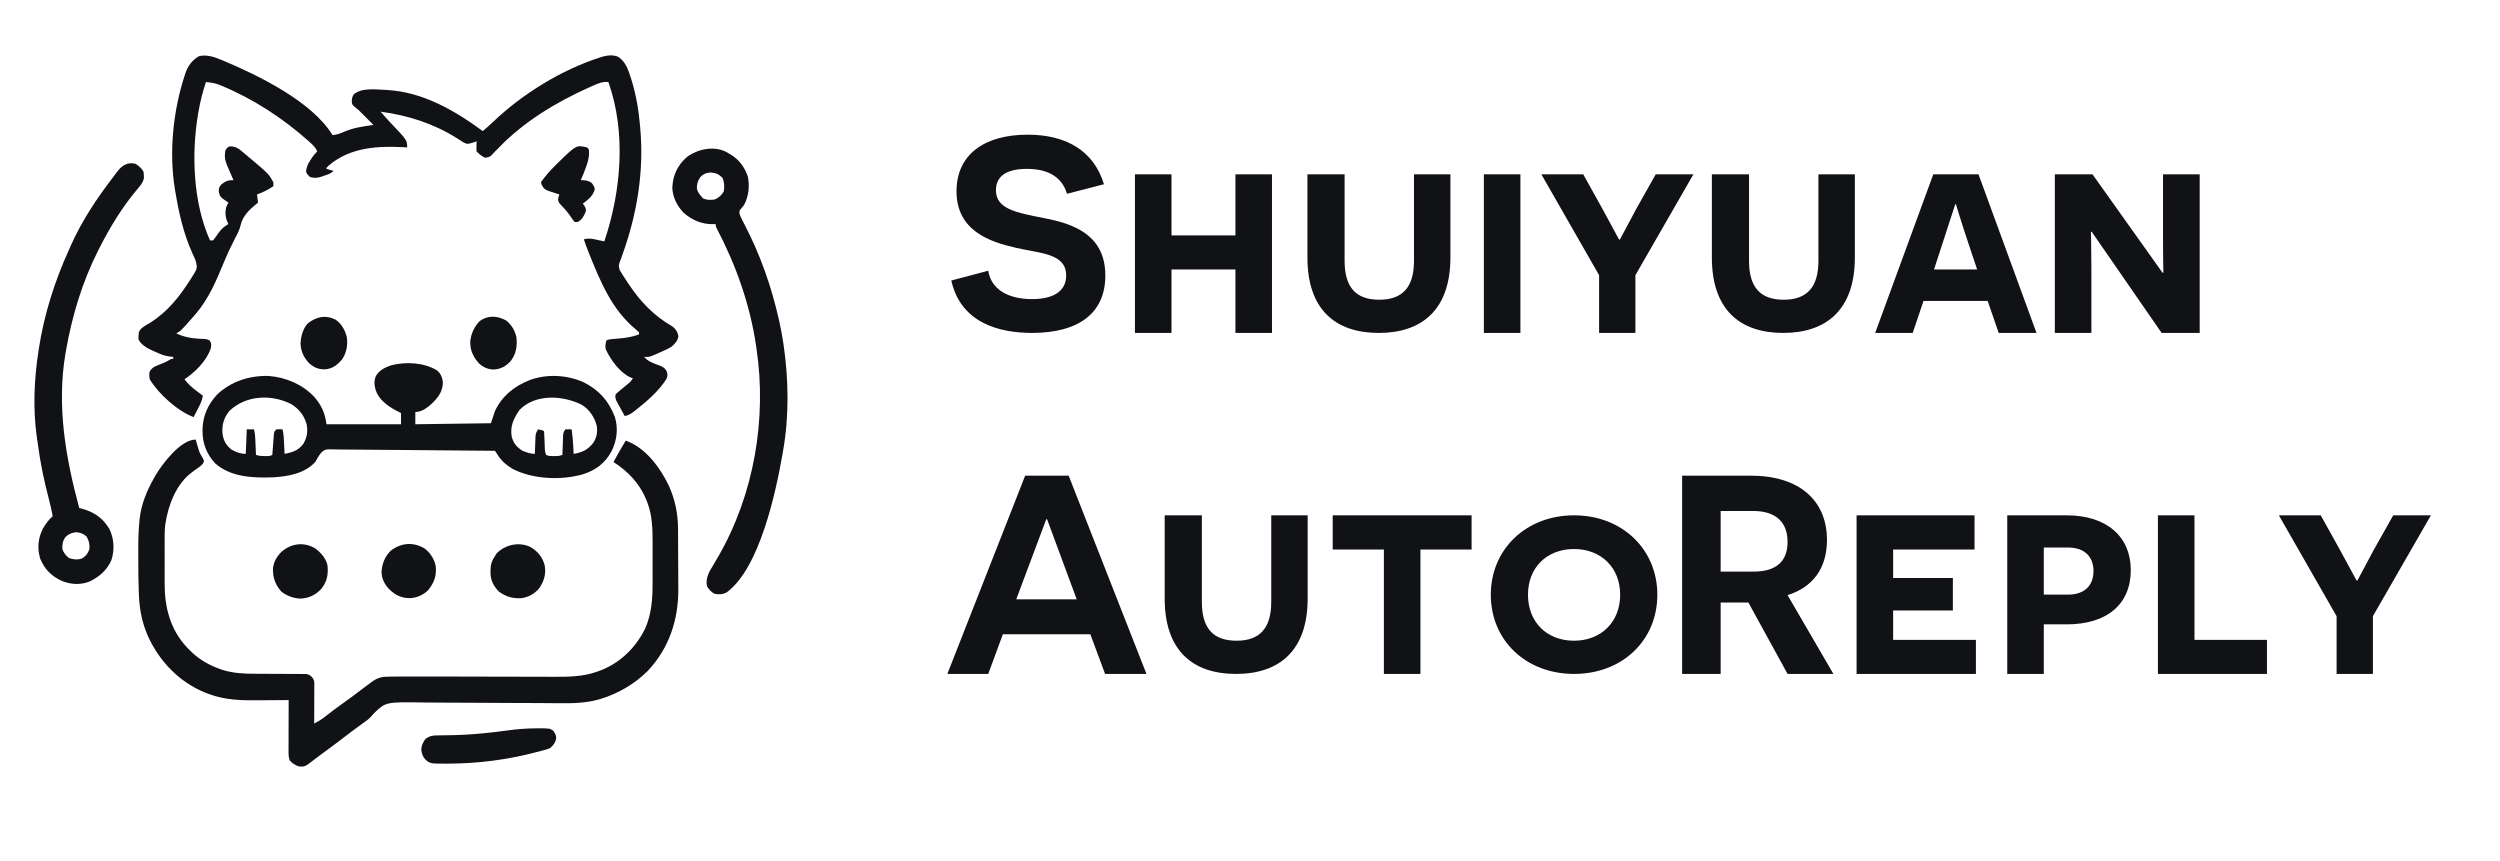
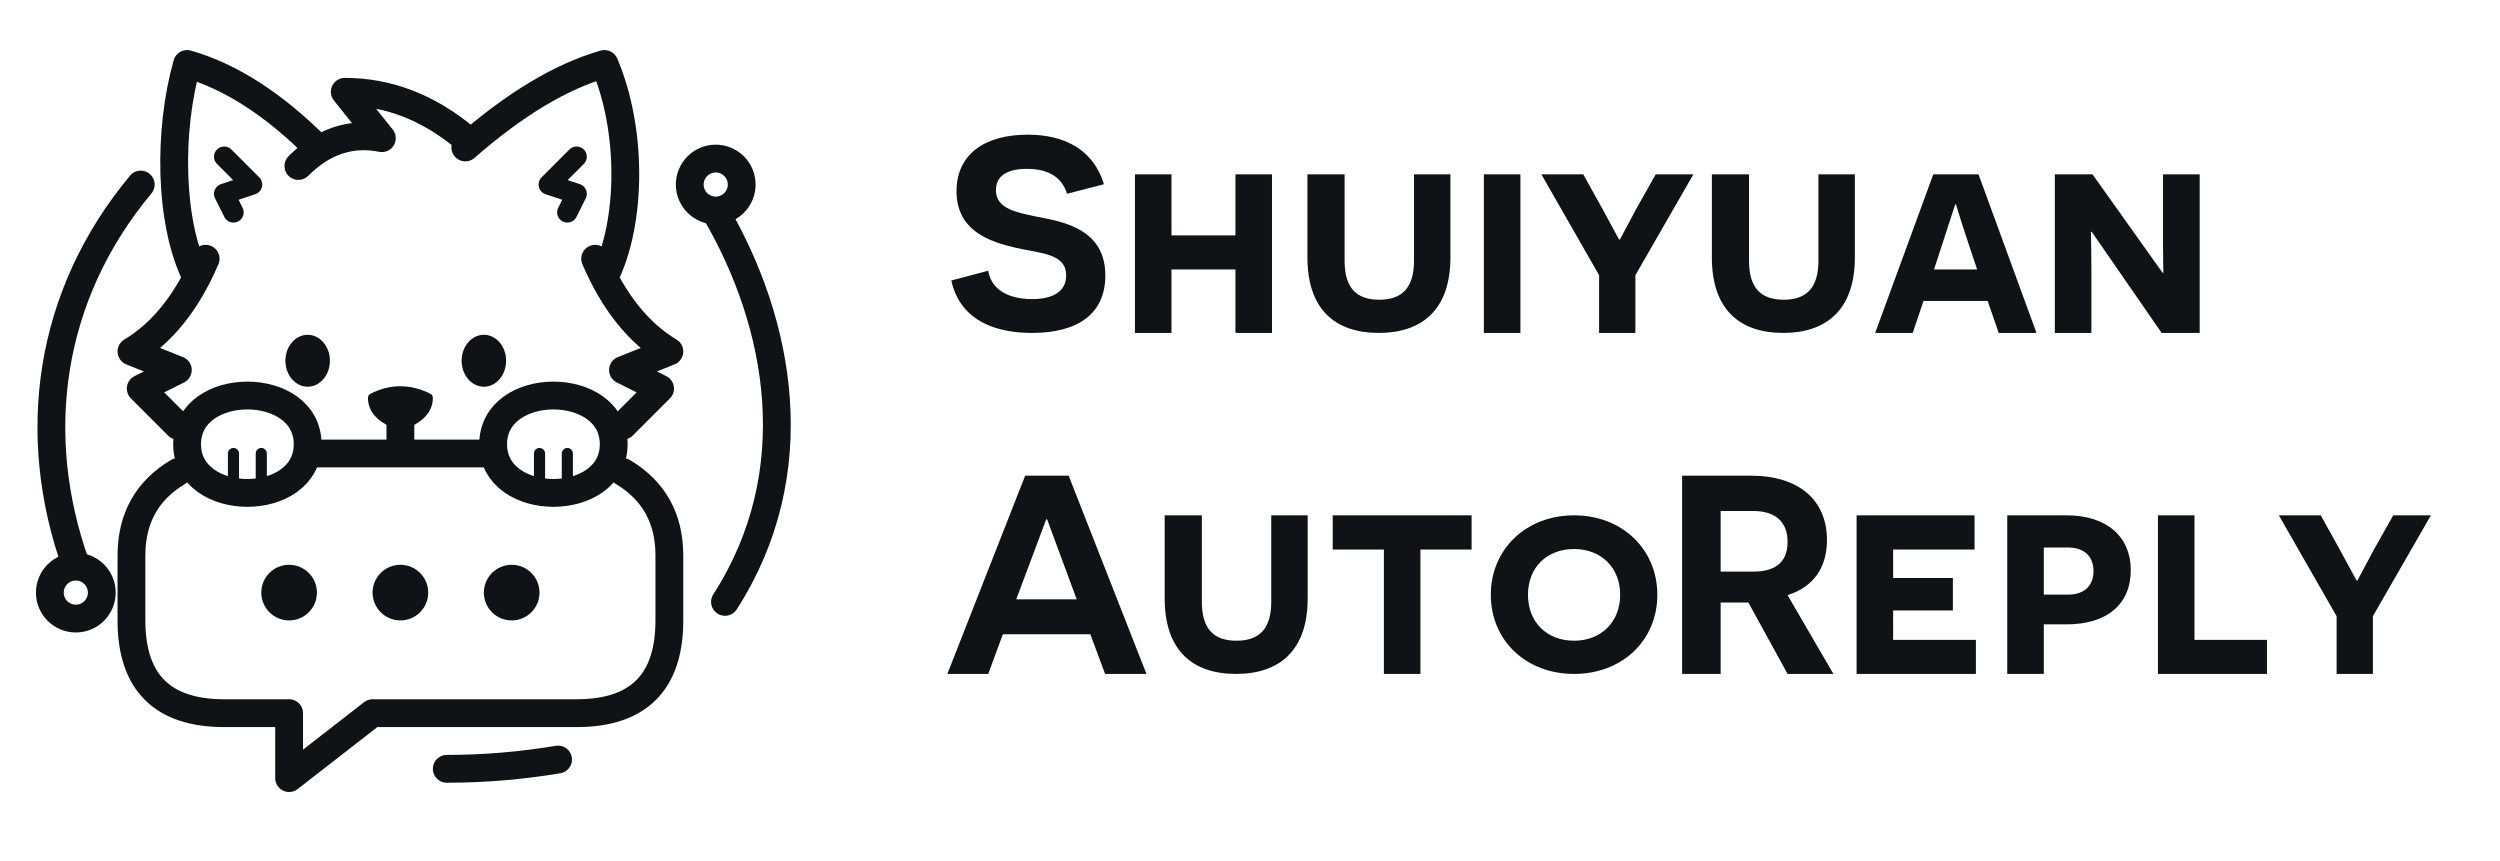
<svg xmlns="http://www.w3.org/2000/svg" viewBox="0 0 372 128" fill="none" color="#111216">
-   <g transform="translate(1 4) scale(.152)">
-     <path d="M0 0 C0.85 0.35 1.69 0.7 2.57 1.06 C36.31 15.27 88.71 40.66 108.88 73.69 C113.1 73.13 116.46 72.11 120.31 70.31 C129.44 66.37 139.09 65.04 148.88 63.69 C146.48 61.27 144.09 58.85 141.69 56.44 C141.01 55.76 140.34 55.07 139.65 54.37 C133.99 48.69 133.99 48.69 130.95 46.33 C128.88 44.69 128.88 44.69 127.88 42.69 C127.47 39.07 127.62 37.16 129.38 33.94 C137.47 26.65 152.4 29.15 162.54 29.49 C197.4 31.53 228.4 49.51 255.88 69.69 C259.18 66.93 262.43 64.14 265.53 61.14 C294.3 33.54 332.75 9.77 370.81 -2.44 C371.12 -2.54 371.12 -2.54 372.69 -3.04 C377.96 -4.61 382.66 -5.04 387.94 -3.31 C395.09 0.78 398.18 9.05 400.5 16.5 C400.79 17.41 401.09 18.33 401.39 19.27 C406.03 34.16 408.54 49.18 409.88 64.69 C409.9 65 409.9 65 410.05 66.61 C413.87 109.28 407.03 150.6 392.61 190.75 C392.31 191.6 392.01 192.45 391.71 193.33 C391.19 194.79 390.66 196.24 390.09 197.67 C388.89 200.97 388.81 202.5 390.01 205.84 C390.65 206.93 391.31 208 392 209.06 C392.36 209.65 392.72 210.24 393.1 210.85 C394.32 212.82 395.59 214.76 396.88 216.69 C397.33 217.38 397.79 218.08 398.26 218.79 C410.07 236.54 423.09 250.32 441.63 261.02 C445.09 263.59 446.62 266.36 447.44 270.56 C446.62 275.09 444.2 277.59 440.88 280.69 C438.16 282.44 435.34 283.73 432.38 285 C431.64 285.33 430.91 285.67 430.15 286.01 C418.86 291.07 418.86 291.07 413.88 290.69 C417.77 295.34 422.59 296.83 428.12 298.87 C431.63 300.28 434.07 301.3 435.89 304.73 C436.87 307.68 437.08 309.2 435.86 312.07 C428.57 324.02 415.61 335.14 404.62 343.62 C404.1 344.03 403.58 344.44 403.04 344.86 C400.34 346.86 398.14 347.99 394.88 348.69 C393.36 345.94 391.87 343.19 390.38 340.44 C389.95 339.66 389.52 338.88 389.07 338.08 C388.87 337.7 388.87 337.7 387.84 335.8 C387.47 335.11 387.09 334.41 386.7 333.7 C385.77 331.44 385.47 330.1 385.88 327.69 C387.22 326.09 387.22 326.09 389.09 324.56 C389.75 324 390.42 323.44 391.11 322.86 C391.82 322.29 392.52 321.72 393.25 321.12 C394.64 319.98 396.02 318.83 397.4 317.68 C398.02 317.18 398.63 316.68 399.27 316.16 C400.79 314.76 401.82 313.45 402.88 311.69 C402.14 311.43 401.4 311.17 400.64 310.9 C390.24 306.35 381.09 293.62 376.38 283.51 C375.5 280.34 376.08 277.85 376.88 274.69 C379.11 273.57 380.62 273.45 383.09 273.26 C383.52 273.22 383.52 273.22 385.66 273.04 C386.11 273 386.11 273 388.38 272.81 C395.54 272.17 402.14 271.35 408.88 268.69 C408.88 268.03 408.88 267.37 408.88 266.69 C407.37 265.21 407.37 265.21 405.31 263.5 C381.91 244.02 370.83 216.48 359.75 188.97 C359.49 188.33 359.22 187.68 358.96 187.01 C357.46 183.28 356.11 179.52 354.88 175.69 C359.51 174.33 363.11 175.1 367.69 176.12 C368.38 176.27 369.07 176.42 369.79 176.57 C371.48 176.94 373.18 177.31 374.88 177.69 C391.4 128.79 396.47 71.22 378.88 21.69 C373.03 21.12 368.72 23.09 363.44 25.44 C362.52 25.84 361.61 26.24 360.67 26.65 C328.06 41.19 295.68 60.66 270.88 86.69 C269.96 87.61 269.04 88.52 268.12 89.44 C266.83 90.73 265.56 92.05 264.38 93.44 C262.17 95.28 260.75 95.62 257.88 95.69 C254.75 94.18 252.32 92.13 249.88 89.69 C249.68 87.3 249.68 87.3 249.75 84.56 C249.77 83.65 249.79 82.74 249.8 81.8 C249.82 81.46 249.82 81.46 249.88 79.69 C248.99 80.02 248.1 80.35 247.19 80.69 C240.76 82.63 240.76 82.63 237.03 80.77 C234.82 79.43 232.66 78.04 230.5 76.62 C207.78 62.3 182.44 54.2 155.88 50.69 C156.85 51.81 157.83 52.94 158.81 54.06 C159.45 54.8 160.1 55.54 160.76 56.3 C162.14 57.86 163.55 59.39 164.99 60.88 C181.88 78.61 181.88 78.61 181.88 85.69 C181.17 85.65 180.46 85.61 179.73 85.56 C153.35 84.11 126.8 85.28 105.44 103.12 C103.88 104.56 103.88 104.56 102.88 105.69 C102.88 106.02 102.88 106.35 102.88 106.69 C105.19 107.35 107.5 108.01 109.88 108.69 C107.14 111.42 104.24 112.16 100.62 113.38 C99.97 113.61 99.31 113.85 98.64 114.1 C94.38 115.54 91.33 115.99 86.88 114.69 C84.44 112.5 84.44 112.5 82.88 109.69 C83.2 104.97 84.66 101.91 87.25 98 C87.86 97.07 88.46 96.14 89.09 95.18 C90.57 93.11 92.01 91.4 93.88 89.69 C92.32 85.8 89.68 83.36 86.62 80.62 C86.09 80.15 85.56 79.67 85.02 79.17 C60.04 56.91 30.43 37.67 -0.56 25 C-1.12 24.77 -1.68 24.54 -2.26 24.3 C-6.49 22.67 -10.65 22.09 -15.12 21.69 C-18.24 31.19 -20.67 40.65 -22.38 50.5 C-22.46 50.96 -22.46 50.96 -22.87 53.31 C-29.41 92.66 -27.61 139.99 -11.12 176.69 C-10.13 176.69 -9.14 176.69 -8.12 176.69 C-6.16 174.31 -4.44 171.86 -2.71 169.3 C0.05 165.4 2.76 163.13 6.88 160.69 C6.76 160.45 6.76 160.45 6.18 159.25 C3.82 153.83 3.43 149.45 4.88 143.69 C5.5 142.34 6.16 141 6.88 139.69 C6.39 139.36 5.91 139.04 5.41 138.7 C4.78 138.26 4.15 137.83 3.5 137.38 C2.87 136.95 2.25 136.52 1.6 136.07 C-1.42 133.64 -2.06 132.21 -2.56 128.31 C-2.48 125.43 -1.92 123.98 0.06 121.88 C3.71 118.74 7.1 117.58 11.88 117.69 C11.47 116.77 11.06 115.85 10.63 114.91 C2.88 97.34 2.88 97.34 3.88 88.69 C5.44 86.19 5.44 86.19 7.88 84.69 C14.24 84.31 17.81 87.46 22.47 91.48 C24.07 92.86 25.7 94.22 27.32 95.57 C46.3 111.56 46.3 111.56 50.88 119.69 C51.04 121.93 51.04 121.93 50.88 123.69 C45.71 127.16 40.78 129.69 34.88 131.69 C35.2 134.33 35.53 136.97 35.88 139.69 C35.31 140.15 34.74 140.61 34.15 141.09 C27.64 146.59 20.87 152.75 18.99 161.38 C17.82 166.54 15.39 170.91 12.94 175.56 C8.98 183.25 5.39 190.99 2.11 198.99 C-5.06 216.46 -12.7 234.25 -25.12 248.69 C-25.88 249.56 -26.63 250.44 -27.4 251.34 C-39.98 265.61 -39.98 265.61 -44.12 267.69 C-37.26 271.04 -30.25 272.47 -22.63 272.93 C-22.34 272.94 -22.34 272.94 -20.86 273.03 C-19.2 273.12 -17.54 273.18 -15.88 273.25 C-13.12 273.69 -13.12 273.69 -11.26 275 C-9.49 277.63 -9.84 279.29 -10.37 282.32 C-14.24 294.45 -25.74 305.81 -36.12 312.69 C-32.59 317.23 -28.93 320.65 -24.31 324.06 C-23.72 324.51 -23.12 324.96 -22.5 325.43 C-21.05 326.52 -19.59 327.6 -18.12 328.69 C-18.74 332.83 -20.14 336.04 -22.06 339.75 C-22.59 340.77 -23.11 341.79 -23.65 342.85 C-24.14 343.78 -24.62 344.72 -25.12 345.69 C-25.79 347.02 -26.46 348.35 -27.12 349.69 C-42.82 343.89 -61.48 326.99 -70.12 312.69 C-70.46 310.79 -70.46 310.79 -70.5 308.75 C-70.51 308.42 -70.51 308.42 -70.59 306.72 C-69.91 303.72 -68.49 302.61 -66.12 300.69 C-63.29 299.31 -63.29 299.31 -60.19 298.12 C-57.07 296.92 -54.24 295.76 -51.37 294.04 C-49.13 292.69 -49.13 292.69 -47.12 292.69 C-47.12 292.03 -47.12 291.37 -47.12 290.69 C-48.26 290.6 -49.39 290.51 -50.56 290.42 C-55.51 289.79 -59.67 288.06 -64.19 286 C-64.57 285.84 -64.57 285.84 -66.5 285.01 C-72.02 282.54 -78.31 279.31 -81.12 273.69 C-81.18 271.66 -81.18 271.66 -81 269.31 C-80.98 268.93 -80.98 268.93 -80.87 266.98 C-79.33 262.23 -74.21 260.06 -70.12 257.62 C-52.74 246.66 -40.97 231.89 -30.12 214.69 C-29.75 214.1 -29.38 213.52 -28.99 212.91 C-23.55 204.29 -23.55 204.29 -24.63 198.52 C-25.48 195.36 -26.85 192.5 -28.25 189.56 C-37.11 169.93 -41.63 149.82 -45.12 128.69 C-45.27 127.8 -45.42 126.92 -45.57 126.01 C-51.33 89.92 -47.25 50.23 -36.06 15.69 C-35.95 15.33 -35.95 15.33 -35.36 13.49 C-32.74 5.84 -29 0.61 -21.94 -3.62 C-14.43 -5.46 -6.91 -2.91 0 0 Z " fill="currentColor" transform="translate(210.125,32.3125)" />
-     <path d="M0 0 C1.44 1.12 1.44 1.12 2 3 C2.31 8.38 1.5 12.46 -0.31 17.5 C-0.53 18.13 -0.74 18.75 -0.96 19.39 C-2.45 23.69 -4.17 27.84 -6 32 C-5.44 32.03 -4.87 32.05 -4.29 32.08 C-0.6 32.28 2.19 32.66 5 35.19 C7 38 7 38 7.69 40.88 C6.3 47.18 1.03 51.3 -4 55 C-3.48 55.72 -2.97 56.44 -2.44 57.19 C-1 60 -1 60 -1.06 62.44 C-2.64 66.76 -4.82 70.78 -9 73 C-9.99 73 -10.98 73 -12 73 C-13.76 70.91 -13.76 70.91 -15.69 68.06 C-18.39 64.11 -21.19 60.67 -24.56 57.25 C-27.92 53.62 -27.92 53.62 -28.28 50.89 C-28 48.94 -28 48.94 -27 46 C-27.57 45.83 -28.14 45.66 -28.72 45.48 C-41.75 41.4 -41.75 41.4 -44.44 36.25 C-44.62 35.51 -44.81 34.76 -45 34 C-40.89 28.21 -36.41 23.06 -31.38 18.06 C-30.68 17.37 -29.98 16.68 -29.26 15.96 C-10.42 -2.51 -10.42 -2.51 0 0 Z " fill="currentColor" transform="translate(568,118)" />
-     <path d="M0 0 C0.29 0.19 0.29 0.19 1.78 1.13 C2.31 1.43 2.85 1.73 3.4 2.04 C11.86 7.12 17.36 14.68 20.39 24.02 C22.12 33.44 21.15 42.6 16.78 51.13 C15.44 52.99 14.1 54.73 12.54 56.4 C11.53 58.69 12.07 60.04 12.95 62.31 C14.3 65.29 15.79 68.2 17.31 71.1 C32.55 100.43 43.61 131.89 50.78 164.13 C50.97 164.99 51.17 165.85 51.37 166.74 C52.71 172.84 53.82 178.96 54.78 185.13 C54.93 186.09 55.08 187.04 55.23 188.03 C60.25 221.62 60.79 258.67 54.78 292.13 C54.61 293.13 54.43 294.13 54.26 295.17 C48 331.13 32.18 407.13 -0.67 430.9 C-4.59 432.79 -7.97 432.93 -12.22 432.13 C-15.64 430.37 -17.65 428.05 -19.66 424.82 C-21.35 416.75 -17.77 410.85 -13.66 404.13 C-12.56 402.26 -11.45 400.38 -10.36 398.5 C-9.82 397.59 -9.28 396.67 -8.72 395.73 C26.29 335.13 39.03 261.07 28.78 192.13 C28.61 190.99 28.44 189.86 28.27 188.69 C22.24 148.36 8.59 110.17 -10.3 74.11 C-11.22 72.13 -11.22 72.13 -11.22 70.13 C-11.49 70.15 -11.49 70.15 -12.84 70.23 C-24.16 70.65 -33.93 66.59 -42.45 59.2 C-48.92 52.58 -53.38 43.76 -53.66 34.38 C-53.56 32.96 -53.42 31.54 -53.22 30.13 C-53.13 29.39 -53.03 28.65 -52.93 27.89 C-51.24 18.26 -45.76 9.47 -38.04 3.5 C-27.13 -3.68 -11.98 -6.6 0 0 Z M-26.22 24.13 C-28.68 27.81 -29.78 31.01 -29.58 35.39 C-28.76 39.38 -26.18 42.06 -23.54 45 C-19.84 46.8 -16.25 46.66 -12.22 46.13 C-8.09 44.38 -5.46 42.02 -3.22 38.13 C-2.54 33.54 -2.69 29.53 -4.35 25.19 C-7.8 21.4 -11.21 19.98 -16.22 19.69 C-20.43 19.88 -23.26 21.15 -26.22 24.13 Z " fill="currentColor" transform="translate(705.2227,122.8711)" />
-     <path d="M0 0 C3.32 2.09 6.23 4.46 8 8 C8.2 9.77 8.2 9.77 8.25 11.81 C8.28 12.48 8.3 13.15 8.33 13.83 C7.61 18.55 4.25 22.01 1.28 25.55 C-13.1 42.78 -24.84 62.04 -35 82 C-35.44 82.86 -35.88 83.72 -36.33 84.61 C-52.02 115.6 -62.03 148.87 -68 183 C-68.09 183.51 -68.09 183.51 -68.54 186.07 C-77.13 237.18 -68.35 287.7 -55 337 C-54.15 337.22 -53.31 337.44 -52.44 337.66 C-40.78 340.85 -32.09 346.52 -25.71 357.15 C-20.89 366.48 -20.28 377.77 -23.44 387.81 C-27.58 397.59 -35.5 404.57 -45 409 C-53.98 412.57 -63.54 411.86 -72.36 408.26 C-82.38 403.48 -89.01 396.88 -93.24 386.54 C-96.27 376.38 -95.34 366.69 -90.64 357.27 C-87.93 352.54 -85.09 348.6 -81 345 C-82.03 339.32 -83.29 333.73 -84.77 328.15 C-89.47 310.35 -93.1 292.65 -95.54 274.4 C-95.92 271.58 -96.33 268.77 -96.75 265.95 C-100.36 239.2 -99.12 210.62 -95 184 C-94.86 183.07 -94.72 182.14 -94.58 181.19 C-89.39 147.48 -79.09 115.01 -65 84 C-64.36 82.56 -63.72 81.11 -63.08 79.67 C-52.42 55.96 -38.11 34.25 -22.29 13.69 C-21.14 12.18 -20.01 10.65 -18.9 9.11 C-14.06 2.51 -8.73 -2.13 0 0 Z M-68.27 365.22 C-71.07 368.77 -71.72 372.27 -71.53 376.75 C-70.6 380.72 -68.11 383.45 -65 386 C-60.78 387.41 -56.5 387.98 -52.25 386.32 C-48.39 383.99 -46.39 381.35 -45 377 C-44.81 372.43 -45.4 369.01 -47.75 365.06 C-51.03 362.06 -53.55 361.15 -57.94 360.69 C-62.12 361.11 -65.19 362.26 -68.27 365.22 Z " fill="currentColor" transform="translate(126,134)" />
-     <path d="M0 0 C5.86 3.93 9.53 10.6 11.07 17.39 C12.04 24.8 10.76 32.48 6.49 38.7 C1.94 44.11 -2.51 47.78 -9.67 48.59 C-16.23 48.97 -20.98 47 -25.88 42.66 C-31.16 37.1 -33.91 31.14 -34.3 23.45 C-34 16.55 -31.92 8.41 -26.93 3.39 C-18.36 -2.99 -9.86 -4.89 0 0 Z " fill="currentColor" transform="translate(321.9258,286.6094)" />
-     <path d="M0 0 C5.34 3.91 9.01 10.24 10.3 16.69 C11.17 25.26 10.04 32.78 4.72 39.76 C-0.15 45 -4.96 47.73 -12.14 48.12 C-17.84 47.89 -22.26 45.97 -26.43 42.07 C-32.06 35.81 -35.1 29.28 -34.91 20.7 C-34.09 12.86 -31.13 6.39 -25.7 0.69 C-17.73 -5.2 -8.44 -4.62 0 0 Z " fill="currentColor" transform="translate(488.6992,287.3125)" />
-     <path d="M0 0 C3.82 3.13 5.26 6.99 5.88 11.81 C5.66 20.37 1.82 25.82 -4.02 31.72 C-8.8 36.15 -14.35 40.81 -21.12 40.81 C-21.12 44.77 -21.12 48.73 -21.12 52.81 C3.3 52.48 27.72 52.15 52.88 51.81 C54.19 47.85 55.51 43.89 56.88 39.81 C63.97 24.82 75.91 15.47 91.1 9.45 C108.05 3.4 126.99 4.47 143.44 11.59 C158.54 19.16 168.07 29.72 174.15 45.52 C177.72 56.78 176.24 68.58 171.06 79.06 C164.8 90.83 155.67 97.74 142.88 101.81 C121.77 107.92 93.65 106.71 74 96.44 C68.01 92.82 63.5 89.01 59.67 83.11 C59.14 82.3 58.61 81.5 58.07 80.67 C57.68 80.06 57.28 79.44 56.88 78.81 C35.11 78.56 13.34 78.36 -8.42 78.24 C-18.53 78.19 -28.64 78.11 -38.74 77.98 C-47.55 77.87 -56.36 77.8 -65.17 77.78 C-69.84 77.76 -74.5 77.73 -79.17 77.65 C-83.56 77.57 -87.95 77.55 -92.34 77.57 C-93.95 77.57 -95.56 77.54 -97.17 77.5 C-109.04 77.2 -109.04 77.2 -112.54 79.91 C-115.33 82.87 -117.16 86.26 -119.12 89.81 C-129.69 101.29 -146.34 104.03 -161.12 104.81 C-180.15 105.52 -202.3 104.45 -217.12 91 C-225.35 82.22 -229.53 71.43 -229.44 59.5 C-229.43 58.75 -229.43 58 -229.42 57.23 C-229.14 44.51 -223.78 32.95 -215.09 23.65 C-201.27 10.71 -183.26 4.99 -164.58 5.54 C-147.85 6.86 -131.61 13.74 -119.98 26.09 C-112.91 34.39 -109.48 41.98 -108.12 52.81 C-84.03 52.81 -59.94 52.81 -35.12 52.81 C-35.12 49.18 -35.12 45.55 -35.12 41.81 C-36.73 41.01 -38.34 40.2 -40 39.38 C-48.57 34.67 -57.14 28.56 -60.12 18.81 C-61.39 14.04 -61.64 10.17 -59.69 5.56 C-56.24 -0.33 -50.71 -2.85 -44.44 -5 C-29.96 -8.51 -12.98 -7.72 0 0 Z M-203.12 39.81 C-208.51 46.37 -210.47 53.03 -209.94 61.44 C-209.07 68.51 -206.76 72.99 -201.23 77.49 C-197.13 80.06 -192 81.81 -187.12 81.81 C-186.8 73.89 -186.47 65.97 -186.12 57.81 C-183.81 57.81 -181.5 57.81 -179.12 57.81 C-178.26 60.84 -177.94 63.66 -177.81 66.8 C-177.77 67.73 -177.72 68.67 -177.68 69.63 C-177.64 70.6 -177.6 71.57 -177.56 72.56 C-177.52 73.55 -177.48 74.53 -177.43 75.54 C-177.33 77.97 -177.22 80.39 -177.12 82.81 C-174.02 83.85 -171.81 83.95 -168.56 83.94 C-168.08 83.94 -168.08 83.94 -165.62 83.95 C-163.12 83.81 -163.12 83.81 -161.12 82.81 C-161.07 82.13 -161.02 81.44 -160.97 80.73 C-160.74 77.63 -160.5 74.54 -160.25 71.44 C-160.17 70.36 -160.09 69.28 -160.01 68.16 C-159.93 67.13 -159.84 66.1 -159.76 65.04 C-159.68 64.09 -159.61 63.13 -159.54 62.15 C-159.12 59.81 -159.12 59.81 -157.12 57.81 C-154 57.69 -154 57.69 -151.12 57.81 C-149.92 62.7 -149.79 67.62 -149.56 72.62 C-149.52 73.51 -149.48 74.39 -149.43 75.3 C-149.33 77.47 -149.22 79.64 -149.12 81.81 C-141.47 80.37 -135.62 78.5 -130.77 72 C-127.07 65.81 -126.12 59.67 -127.59 52.57 C-130.11 43.96 -134.95 37.85 -142.56 33.13 C-161.85 23.23 -187.09 24.25 -203.12 39.81 Z M80.88 38.81 C75.06 47.25 71.48 54.78 73.27 65.08 C74.95 71.47 78.28 75.35 83.88 78.81 C87.73 80.39 91.68 81.81 95.88 81.81 C95.89 81.23 95.91 80.64 95.94 80.04 C96.03 77.38 96.14 74.72 96.25 72.06 C96.28 71.14 96.31 70.22 96.34 69.27 C96.38 68.38 96.42 67.49 96.46 66.58 C96.49 65.76 96.52 64.94 96.56 64.1 C96.9 61.64 97.65 59.95 98.88 57.81 C103.75 58.69 103.75 58.69 104.88 59.81 C105.02 61.26 105.1 62.72 105.16 64.18 C105.17 64.62 105.17 64.62 105.27 66.86 C105.29 67.33 105.29 67.33 105.38 69.69 C105.44 71.52 105.52 73.35 105.59 75.18 C105.62 76 105.65 76.81 105.69 77.65 C105.88 79.81 105.88 79.81 106.88 82.81 C109.47 84.11 111.42 83.95 114.31 83.94 C115.28 83.94 116.25 83.94 117.25 83.95 C119.88 83.81 119.88 83.81 122.88 82.81 C122.89 82.16 122.91 81.51 122.94 80.84 C123.03 77.89 123.14 74.95 123.25 72 C123.28 70.98 123.31 69.95 123.34 68.9 C123.38 67.91 123.42 66.93 123.46 65.92 C123.49 65.01 123.52 64.11 123.56 63.17 C123.88 60.79 124.36 59.65 125.88 57.81 C127.86 57.81 129.84 57.81 131.88 57.81 C132.71 63.13 133.16 68.38 133.44 73.75 C133.48 74.53 133.52 75.31 133.57 76.11 C133.67 78.01 133.77 79.91 133.88 81.81 C142.32 80.39 147.37 78.03 152.8 71.38 C156.43 66.1 157.47 60.61 156.48 54.29 C154.29 45.93 149.32 38.39 141.88 33.81 C123.51 24.53 96.53 22.73 80.88 38.81 Z " fill="currentColor" transform="translate(421.125,336.1875)" />
-     <path d="M0 0 C0.24 0.86 0.48 1.71 0.73 2.6 C3.76 13.01 3.76 13.01 6.31 17.06 C8 20 8 20 7.96 21.91 C6.55 24.99 4.08 26.45 1.38 28.31 C0.27 29.11 -0.83 29.92 -1.93 30.73 C-2.47 31.12 -3 31.51 -3.55 31.91 C-19.34 43.74 -26.85 64.02 -29.73 82.86 C-30.51 88.99 -30.43 95.15 -30.4 101.31 C-30.4 102.82 -30.4 104.33 -30.41 105.84 C-30.41 108.97 -30.41 112.1 -30.39 115.24 C-30.37 119.2 -30.38 123.17 -30.4 127.13 C-30.41 130.24 -30.41 133.35 -30.4 136.45 C-30.4 137.91 -30.4 139.37 -30.41 140.83 C-30.5 164.22 -24.82 186.31 -8.3 203.7 C-7.54 204.46 -6.78 205.22 -6 206 C-5.31 206.7 -4.63 207.4 -3.92 208.12 C4.19 215.85 13.95 221.24 24.5 224.88 C25.04 225.07 25.59 225.26 26.15 225.45 C36.88 228.86 48.24 229.29 59.4 229.27 C61.51 229.27 63.62 229.29 65.73 229.3 C71.72 229.35 77.71 229.37 83.7 229.38 C87.39 229.39 91.08 229.41 94.77 229.45 C96.17 229.46 97.57 229.46 98.97 229.45 C100.91 229.45 102.86 229.46 104.8 229.49 C105.9 229.49 107.01 229.49 108.15 229.49 C111.65 230.12 112.8 231.26 115 234 C116.14 236.29 116.12 237.54 116.11 240.08 C116.11 240.92 116.11 241.76 116.11 242.63 C116.11 243.54 116.1 244.45 116.1 245.38 C116.1 245.85 116.1 245.85 116.09 248.2 C116.09 251.17 116.08 254.15 116.06 257.12 C116.06 259.14 116.05 261.15 116.05 263.17 C116.04 268.11 116.02 273.06 116 278 C117.1 277.38 118.21 276.76 119.31 276.14 C119.62 275.97 119.62 275.97 121.17 275.09 C123.98 273.41 126.51 271.42 129.06 269.38 C133.49 265.91 137.97 262.55 142.56 259.31 C149.42 254.47 156.13 249.43 162.81 244.35 C163.61 243.75 164.41 243.14 165.24 242.52 C165.94 241.98 166.64 241.45 167.36 240.9 C168.23 240.27 169.1 239.65 170 239 C170.63 238.52 171.26 238.03 171.9 237.53 C177.45 233.49 181.39 232.1 188.19 232.13 C189.12 232.11 190.05 232.09 191.01 232.07 C193.72 232.02 196.44 232 199.15 232 C201.1 232 203.04 231.99 204.99 231.97 C215.4 231.91 225.81 231.93 236.22 231.96 C240.77 231.98 245.31 231.98 249.85 231.99 C265.26 232.02 280.67 232.05 296.08 232.1 C304.63 232.12 313.18 232.14 321.73 232.15 C327.11 232.15 332.48 232.17 337.86 232.19 C341.22 232.2 344.57 232.21 347.93 232.21 C349.47 232.21 351.01 232.22 352.54 232.22 C365.49 232.3 378.94 231.95 391.31 227.75 C391.64 227.64 391.64 227.64 393.31 227.09 C414.22 219.93 430.31 204.66 440 185 C446.39 170.53 447.32 155.43 447.27 139.85 C447.27 138.33 447.27 136.82 447.27 135.31 C447.27 132.16 447.27 129.01 447.26 125.86 C447.25 121.87 447.26 117.88 447.27 113.89 C447.28 110.77 447.27 107.65 447.27 104.53 C447.27 103.06 447.27 101.59 447.27 100.12 C447.3 87.47 446.9 74.42 442.44 62.44 C442.31 62.09 442.31 62.09 441.66 60.31 C435.28 43.83 423.78 31.4 409 22 C412.82 14.88 416.78 7.89 421 1 C440.29 7.87 454.66 27.31 463.15 45.11 C469.28 58.7 472.12 72.54 472.18 87.42 C472.18 87.81 472.18 87.81 472.2 89.8 C472.22 92.39 472.23 94.97 472.24 97.55 C472.24 98.44 472.25 99.34 472.25 100.26 C472.27 105 472.29 109.73 472.3 114.47 C472.31 119.3 472.34 124.13 472.38 128.97 C472.41 132.73 472.41 136.5 472.42 140.27 C472.42 142.05 472.43 143.83 472.45 145.6 C472.76 176.18 463.48 204.59 442 227 C429.36 239.43 413.31 248.78 396.38 253.88 C395.74 254.07 395.11 254.26 394.46 254.45 C381.62 258.02 368.84 258.26 355.62 258.1 C353.82 258.08 352.01 258.07 350.21 258.06 C346.35 258.03 342.48 258 338.62 257.97 C332.5 257.92 326.38 257.9 320.26 257.88 C319.22 257.88 318.18 257.87 317.11 257.87 C314.99 257.87 312.87 257.86 310.75 257.86 C296.52 257.82 282.29 257.77 268.06 257.63 C258.43 257.53 248.8 257.48 239.16 257.5 C234.08 257.5 229 257.48 223.92 257.4 C186.13 256.81 186.13 256.81 174.74 267.74 C173.62 268.93 172.52 270.14 171.45 271.38 C169.38 273.69 167.09 275.32 164.54 277.08 C163.81 277.61 163.08 278.15 162.32 278.7 C161.62 279.21 160.91 279.72 160.19 280.25 C154.91 284.11 149.66 287.99 144.5 292 C137.59 297.37 130.54 302.54 123.48 307.71 C120.82 309.65 118.18 311.61 115.59 313.64 C106.9 320.35 106.9 320.35 101 320 C97.37 318.61 94.43 317.07 92 314 C90.97 310.9 90.88 308.77 90.89 305.52 C90.89 304.4 90.89 303.28 90.89 302.12 C90.89 300.9 90.9 299.68 90.9 298.46 C90.9 297.21 90.91 295.95 90.91 294.7 C90.91 291.41 90.92 288.12 90.93 284.83 C90.94 281.48 90.95 278.12 90.95 274.76 C90.96 268.17 90.98 261.59 91 255 C90.37 255.01 89.74 255.01 89.1 255.02 C83.1 255.08 77.1 255.13 71.1 255.16 C68.02 255.17 64.93 255.19 61.85 255.23 C44.8 255.41 28.66 255.09 12.5 248.94 C11.71 248.64 10.92 248.34 10.11 248.04 C-15.92 237.75 -35.66 217.16 -47.03 191.83 C-52.4 179.29 -54.94 166.74 -55.54 153.19 C-55.58 152.23 -55.62 151.27 -55.67 150.28 C-56.1 139.88 -56.19 129.49 -56.19 119.08 C-56.19 115.87 -56.21 112.66 -56.22 109.46 C-56.25 99.59 -56.08 89.81 -55.12 79.99 C-55.04 79.21 -54.97 78.42 -54.89 77.61 C-53.3 63.25 -48.01 50.52 -41 38 C-40.44 37 -39.89 36 -39.32 34.98 C-32.54 23.63 -14.78 0 0 0 Z " fill="currentColor" transform="translate(185,404)" />
-     <path d="M0 0 C5.59 4.07 10.71 9.7 12.22 16.62 C13.19 25.69 11.84 32.63 6.16 39.8 C0.41 45.89 -5.77 48.85 -14.15 49.3 C-21.28 48.98 -27.03 46.84 -32.78 42.62 C-38.88 35.86 -41.34 28.76 -41.15 19.75 C-40.31 12.7 -37.04 7.46 -31.9 2.68 C-22.37 -4.82 -10.85 -6.25 0 0 Z " fill="currentColor" transform="translate(301.7773,510.3828)" />
-     <path d="M0 0 C5.57 4.17 9.82 10.6 11.06 17.5 C11.89 27 9.67 33.17 3.88 40.64 C-1.01 45.66 -7.64 48.57 -14.62 48.75 C-22.63 48.59 -28.45 45.79 -34.21 40.32 C-38.94 35.33 -41.8 30.13 -42.01 23.18 C-41.58 15.13 -38.71 7.76 -32.81 2.12 C-22.74 -5.47 -11.01 -6.47 0 0 Z " fill="currentColor" transform="translate(408.9375,510.5)" />
-     <path d="M0 0 C7.16 4.14 11.99 9.76 14.19 17.79 C15.83 26.08 13.89 32.93 9.3 40.05 C4.83 45.76 -1.63 49.41 -8.87 50.31 C-17.27 50.68 -23.46 48.84 -30.38 44 C-35.46 38.94 -38.57 33.25 -38.75 25.99 C-38.75 25.69 -38.75 25.69 -38.75 24.19 C-38.75 23.57 -38.75 22.95 -38.75 22.31 C-38.6 16.99 -37.4 13.32 -34.38 9 C-34.1 8.56 -34.1 8.56 -32.69 6.31 C-24.18 -2.2 -11.05 -5.06 0 0 Z " fill="currentColor" transform="translate(512.375,509)" />
-     <path d="M0 0 C1.11 -0.01 2.23 -0.01 3.38 -0.02 C12.25 0.06 12.25 0.06 15.75 2.31 C17.56 4.9 18.85 6.88 18.63 10.12 C17.62 14.28 16.01 16.47 12.75 19.31 C10.02 20.42 10.02 20.42 6.85 21.28 C6.27 21.44 5.69 21.59 5.1 21.76 C3.19 22.27 1.29 22.76 -0.62 23.25 C-1.29 23.42 -1.95 23.59 -2.63 23.77 C-30.06 30.89 -57.91 34.38 -86.25 34.56 C-86.78 34.57 -86.78 34.57 -89.49 34.59 C-104.36 34.53 -104.36 34.53 -108.93 31.03 C-111.93 27.98 -113.16 24.63 -113.45 20.4 C-113.09 16.58 -111.63 13.31 -109.25 10.31 C-105.35 7.45 -102.17 6.88 -97.45 6.91 C-96.08 6.89 -94.71 6.87 -93.35 6.85 C-92.63 6.84 -91.91 6.84 -91.17 6.83 C-78.61 6.73 -66.13 6.16 -53.62 4.94 C-52.96 4.87 -52.3 4.81 -51.61 4.74 C-43.98 3.99 -36.4 3.08 -28.81 2.03 C-19.18 0.7 -9.71 0.02 0 0 Z " fill="currentColor" transform="translate(519.25,686.6875)" />
+   <g transform="translate(3 4) scale(1.38)">
+     <g fill="none" stroke="currentColor" stroke-width="3" stroke-linecap="round" stroke-linejoin="round">
+       <g class="brand-orbit">
+         <path d="M13 17C3 29 1 44 6 58M75 20C82 32 85 48 76 62M46 80Q52 80 58 79" />
+         <circle cx="6" cy="61" r="2.8" />
+         <circle cx="75" cy="17" r="2.8" />
+       </g>
+       <path d="M19 27C16 21 16 11 18 4Q25 6 32 13M48 13Q56 6 63 4C66 11 66 21 63 27M30 15Q34 11 39 12L35 7Q42 7 48 12M20 25Q17 32 12 35L17 37L13 39L17 43M62 25Q65 32 70 35L65 37L69 39L65 43" />
+       <path class="brand-detail" d="M22 14L25 17L22 18L23 20M60 14L57 17L60 18L59 20" stroke-width="2.2" />
+       <g class="brand-eyes" fill="currentColor" stroke="none">
+         <ellipse cx="31" cy="36" rx="2.4" ry="2.8" />
+         <ellipse cx="50" cy="36" rx="2.4" ry="2.8" />
+       </g>
+       <path d="M38 40Q41 38.5 44 40Q44 42 41 43Q38 42 38 40Z" fill="currentColor" stroke-width="1" />
+       <path d="M41 43V46M31 46H51" />
+       <path d="M17 48Q12 51 12 57V64Q12 74 22 74H29V81L38 74H60Q70 74 70 64V57Q70 51 65 48" />
+       <path d="M18 45C18 38 31 38 31 45C31 52 18 52 18 45ZM51 45C51 38 64 38 64 45C64 52 51 52 51 45Z" />
+       <path class="brand-detail" d="M23 46V49M26 46V49M56 46V49M59 46V49" stroke-width="1.2" />
+     </g>
+     <g class="brand-dots" fill="currentColor">
+       <circle cx="29" cy="61" r="3" />
+       <circle cx="41" cy="61" r="3" />
+       <circle cx="53" cy="61" r="3" />
+     </g>
  </g>
  <g transform="translate(-6 -13) scale(1.18)">
    <path fill="currentColor" fill-rule="evenodd" d="M125.047 46.391C126.234 51.719 131.031 53 135.234 53C141.031 53 144.469 50.562 144.469 45.766C144.469 40.562 140.344 39.203 136.703 38.516C133.266 37.828 130.672 37.391 130.672 35C130.672 33.344 131.875 32.312 134.562 32.312C137.406 32.312 139.016 33.438 139.641 35.453L144.297 34.25C143 30 139.5 28 134.672 28C129.281 28 125.703 30.453 125.703 35.141C125.703 40.109 129.875 41.516 133.203 42.266C136.25 42.984 139.531 42.938 139.531 45.766C139.531 47.75 137.891 48.734 135.234 48.734C132.219 48.734 130.078 47.516 129.703 45.156L125.047 46.391M165.484 53V33H160.875V40.703H152.812V33H148.203V53H152.812V45H160.875V53H165.484M187.984 33H183.391V43.906C183.391 47.297 181.891 48.812 179.016 48.812C176.109 48.812 174.641 47.297 174.641 43.906V33H169.953V43.484C169.953 50.062 173.484 53 178.953 53C184.406 53 187.984 50.062 187.984 43.484V33M192.203 53H196.812V33H192.203V53M211.312 53V45.719L218.625 33H213.875L211.453 37.297C210.297 39.438 209.391 41.188 209.359 41.219H209.25C209.219 41.188 208.297 39.438 207.141 37.328L204.734 33H199.453L206.734 45.719V53H211.312M238.984 33H234.391V43.906C234.391 47.297 232.891 48.812 230.016 48.812C227.109 48.812 225.641 47.297 225.641 43.906V33H220.953V43.484C220.953 50.062 224.484 53 229.953 53C235.406 53 238.984 50.062 238.984 43.484V33M255.734 48.969L257.125 53H261.891L254.578 33H248.875L241.547 53H246.281L247.641 48.969H255.734M254.406 45H248.969L251.641 36.781H251.734C251.766 36.859 252.188 38.359 253.312 41.734L254.406 45M282.469 53V33H277.844V41.469C277.844 43.5 277.891 45.359 277.891 45.406H277.781L268.953 33H264.203V53H268.812V44.719C268.812 42.438 268.75 40.297 268.75 40.25H268.859L277.672 53H282.469M142.578 91L144.438 96H149.656L139.844 71H134.359L124.547 96H129.703L131.547 91H142.578M140.859 86.594H133.234L137.016 76.5H137.125L140.859 86.594M169.984 76H165.391V86.906C165.391 90.297 163.891 91.812 161.016 91.812C158.109 91.812 156.641 90.297 156.641 86.906V76H151.953V86.484C151.953 93.062 155.484 96 160.953 96C166.406 96 169.984 93.062 169.984 86.484V76M190.656 80.312V76H173.141V80.312H179.594V96H184.203V80.312H190.656M193.078 86.016C193.078 91.781 197.516 96 203.578 96C209.641 96 214.078 91.781 214.078 86.016C214.078 80.281 209.641 76 203.578 76C197.516 76 193.078 80.281 193.078 86.016M197.766 86.016C197.766 82.578 200.141 80.25 203.578 80.25C206.969 80.25 209.391 82.578 209.391 86.016C209.391 89.469 206.969 91.812 203.578 91.812C200.141 91.812 197.766 89.469 197.766 86.016M230.5 96H236.281L230.5 86.062C233.656 85.078 235.469 82.703 235.469 79.109C235.469 74.094 231.938 71 225.875 71H217.203V96H222.062V87H225.562L230.5 96M222.062 83.094V75.453H226.156C228.953 75.453 230.5 76.797 230.5 79.359C230.5 81.953 228.891 83.094 226.234 83.094H222.062M239.203 96H254.25V91.703H243.812V88H251.344V83.906H243.812V80.312H254.078V76H239.203V96M258.203 76V96H262.812V89.75H265.688C270.797 89.75 273.781 87.203 273.781 82.906C273.781 78.734 270.797 76 265.688 76H258.203M262.812 86V80.062H265.859C268.109 80.062 269.078 81.375 269.078 83.016C269.078 84.781 268.031 86 265.859 86H262.812M277.203 96H290.953V91.703H281.812V76H277.203V96M304.312 96V88.719L311.625 76H306.875L304.453 80.297C303.297 82.438 302.391 84.188 302.359 84.219H302.25C302.219 84.188 301.297 82.438 300.141 80.328L297.734 76H292.453L299.734 88.719V96H304.312" />
  </g>
</svg>
